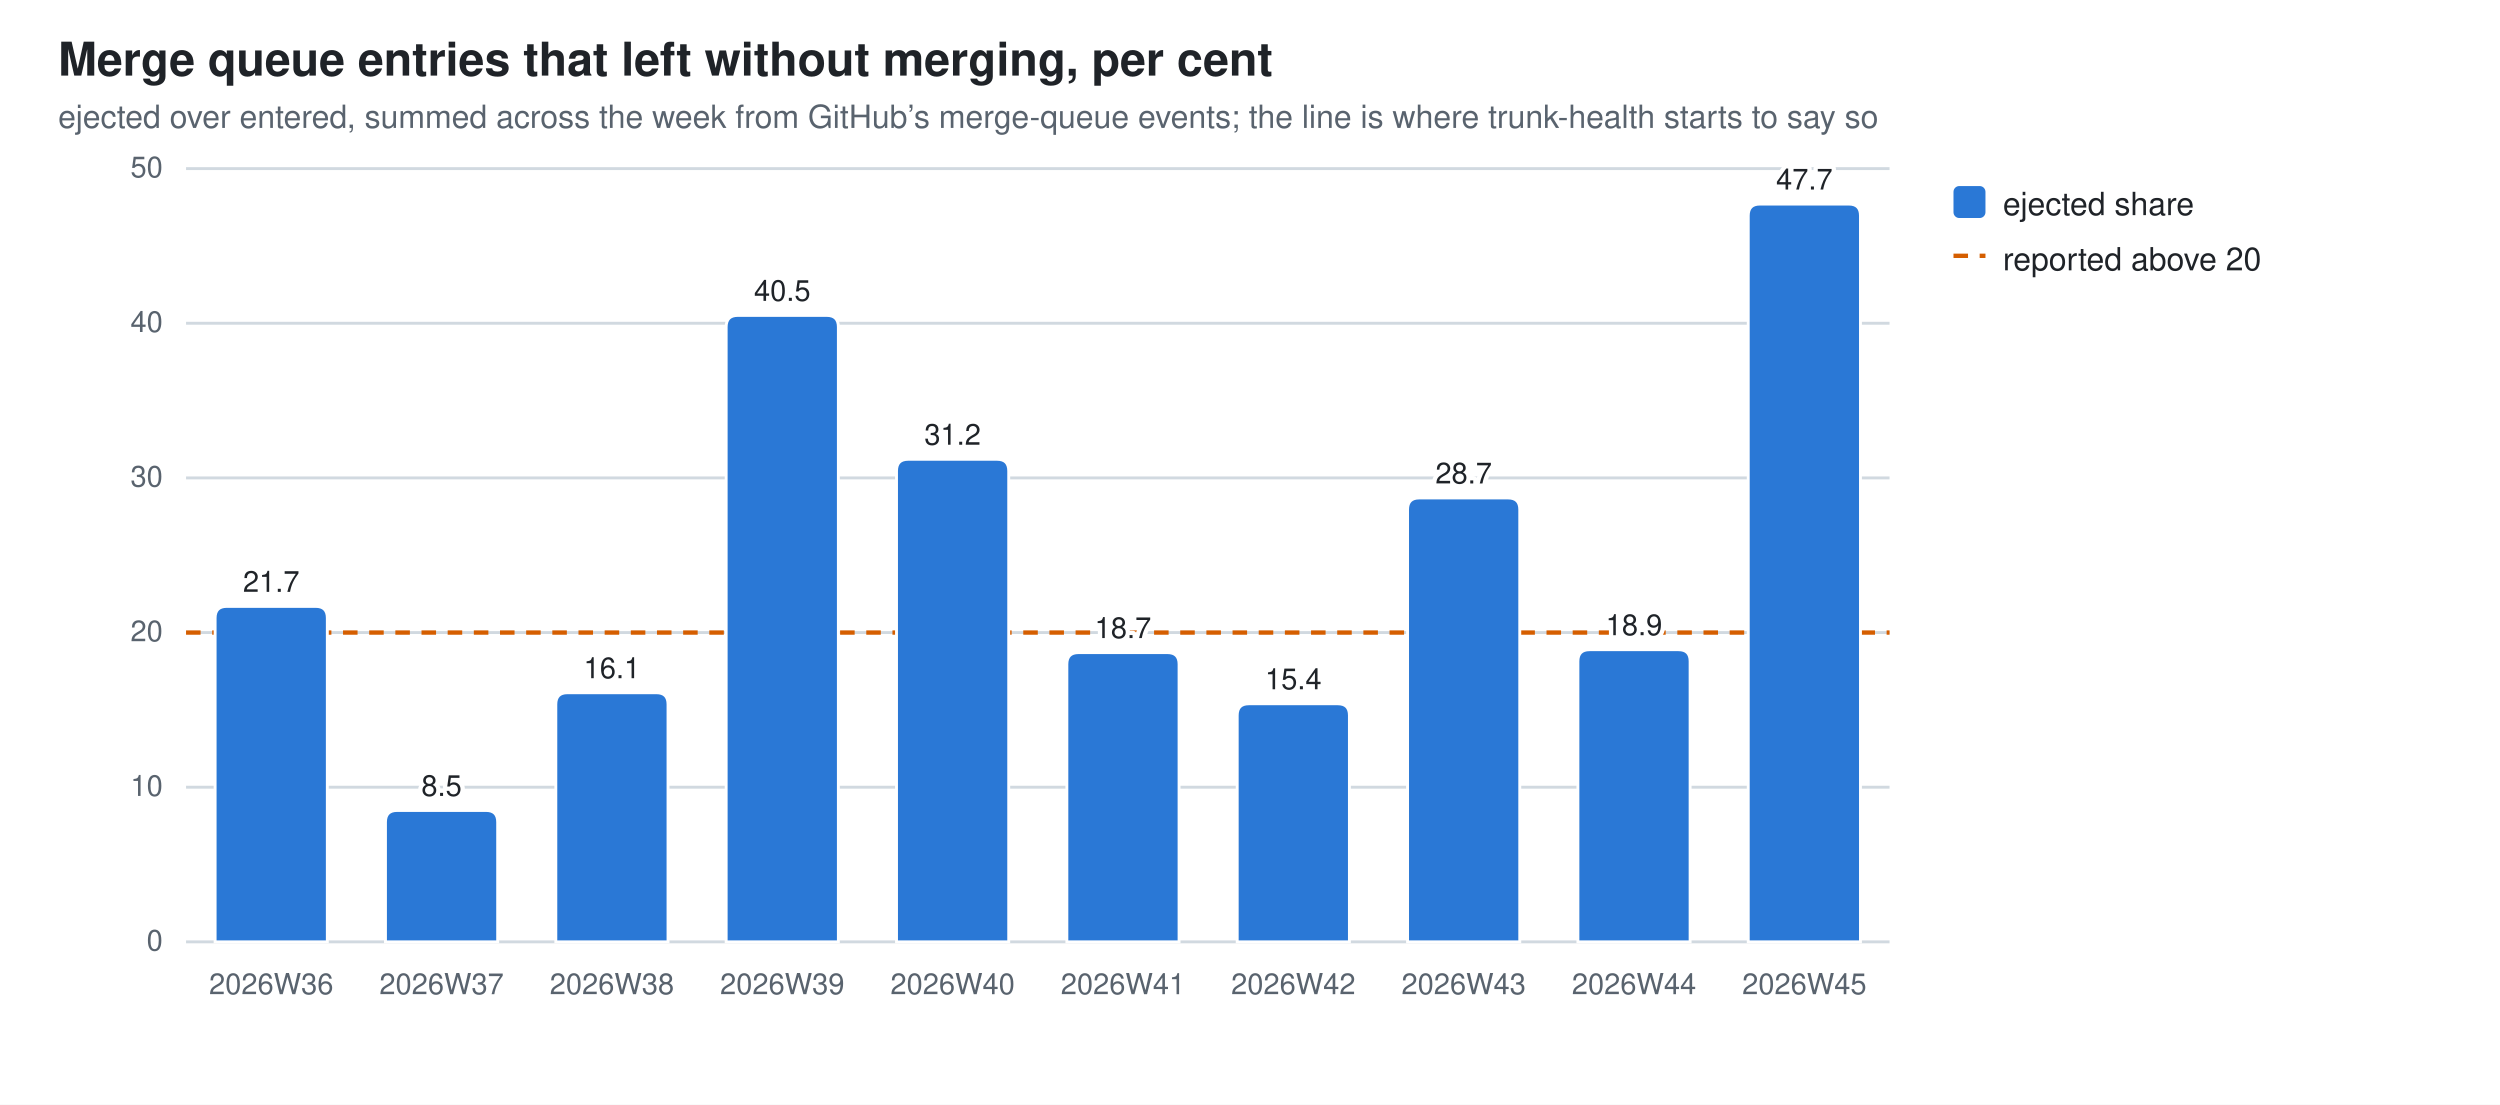
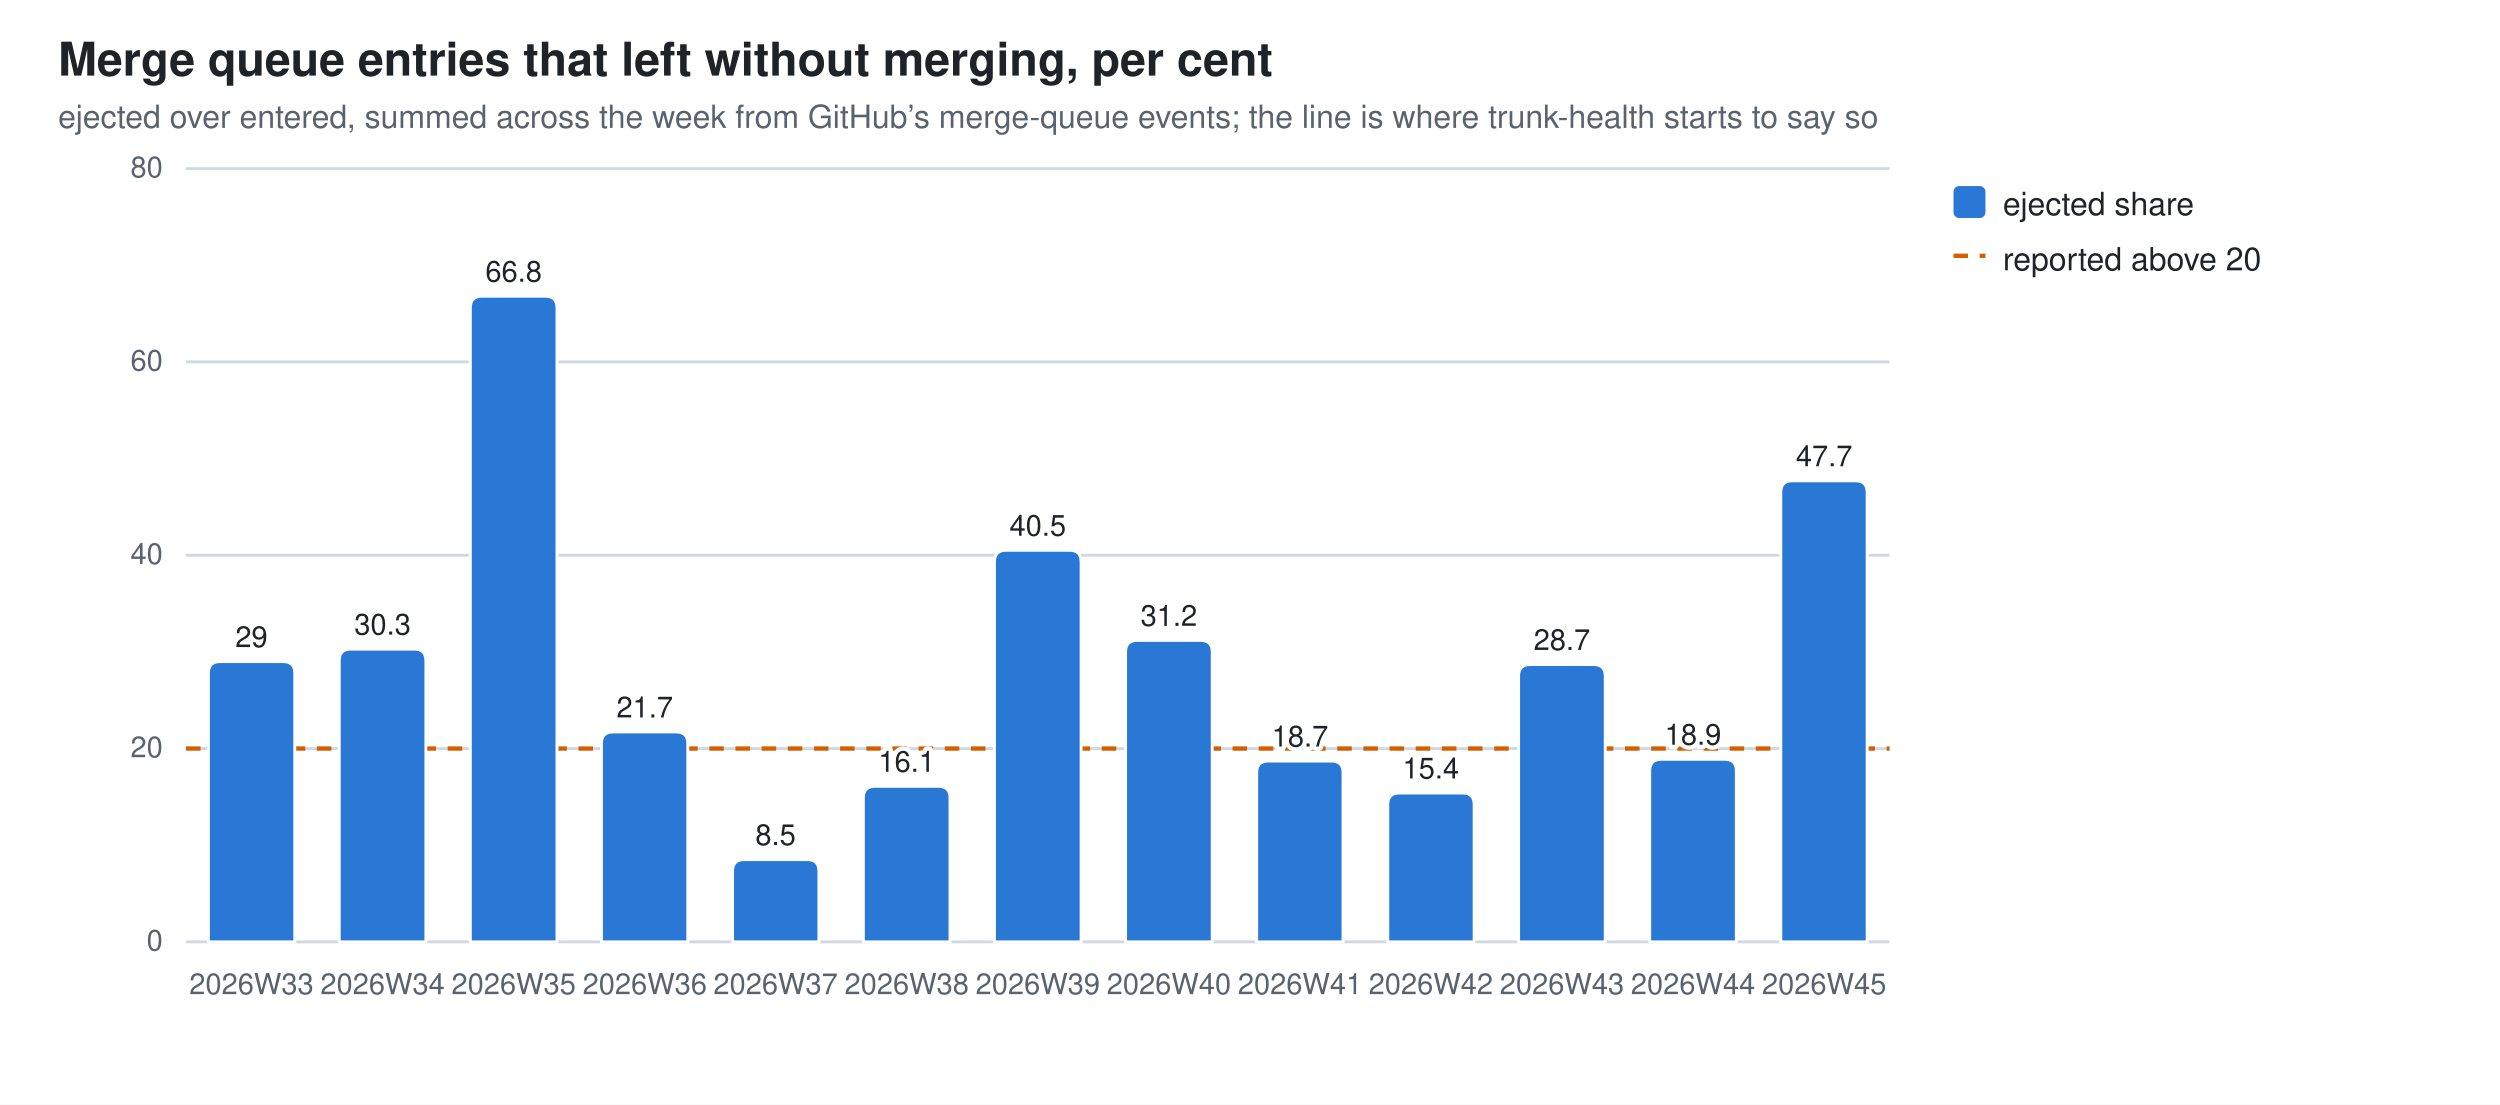
<svg xmlns="http://www.w3.org/2000/svg" width="860" height="380" viewBox="0 0 860 380" role="img" aria-label="Merge queue entries that left without merging, per cent">
  <style>
  .bg{fill:#ffffff} .fg{fill:#1f2328} .mut{fill:#59636e} .grid{stroke:#d1d9e0}
  .seg{stroke:#ffffff;stroke-width:1}
  .val{paint-order:stroke;stroke:#ffffff;stroke-width:3px;stroke-linejoin:round}
  .s0{fill:#2a78d6}
  @media (prefers-color-scheme: dark){
    .bg{fill:#0d1117} .fg{fill:#e6edf3} .mut{fill:#9198a1} .grid{stroke:#30363d}
    .seg{stroke:#0d1117} .val{stroke:#0d1117} .s0{fill:#3987e5}}
  text{font-family:-apple-system,BlinkMacSystemFont,"Segoe UI",Helvetica,Arial,sans-serif}
</style>
  <rect class="bg" width="860" height="380" />
  <text class="fg" x="20" y="26" font-size="16" font-weight="600">Merge queue entries that left without merging, per cent</text>
  <text class="mut" x="20" y="44" font-size="11">ejected over entered, summed across the week from GitHub’s merge-queue events; the line is where trunk-health starts to say so</text>
  <line class="grid" x1="64" y1="324.0" x2="650.0" y2="324.0" stroke-width="1" />
  <text class="mut" x="56" y="327.0" font-size="10" text-anchor="end">0</text>
-   <line class="grid" x1="64" y1="270.8" x2="650.0" y2="270.8" stroke-width="1" />
-   <text class="mut" x="56" y="273.8" font-size="10" text-anchor="end">10</text>
-   <line class="grid" x1="64" y1="217.6" x2="650.0" y2="217.6" stroke-width="1" />
-   <text class="mut" x="56" y="220.6" font-size="10" text-anchor="end">20</text>
-   <line class="grid" x1="64" y1="164.4" x2="650.0" y2="164.4" stroke-width="1" />
-   <text class="mut" x="56" y="167.4" font-size="10" text-anchor="end">30</text>
-   <line class="grid" x1="64" y1="111.2" x2="650.0" y2="111.2" stroke-width="1" />
-   <text class="mut" x="56" y="114.2" font-size="10" text-anchor="end">40</text>
+   <line class="grid" x1="64" y1="257.5" x2="650.0" y2="257.5" stroke-width="1" />
+   <text class="mut" x="56" y="260.5" font-size="10" text-anchor="end">20</text>
+   <line class="grid" x1="64" y1="191.0" x2="650.0" y2="191.0" stroke-width="1" />
+   <text class="mut" x="56" y="194.0" font-size="10" text-anchor="end">40</text>
+   <line class="grid" x1="64" y1="124.5" x2="650.0" y2="124.5" stroke-width="1" />
+   <text class="mut" x="56" y="127.5" font-size="10" text-anchor="end">60</text>
  <line class="grid" x1="64" y1="58.0" x2="650.0" y2="58.0" stroke-width="1" />
-   <text class="mut" x="56" y="61.0" font-size="10" text-anchor="end">50</text>
-   <line x1="64" y1="217.6" x2="650.0" y2="217.6" stroke="#D55E00" stroke-width="1.5" stroke-dasharray="5 4" />
-   <path class="seg s0" d="M74.0,324.0 V212.6 Q74.0,208.6 78.0,208.6 H108.6 Q112.6,208.6 112.6,212.6 V324.0 Z" />
-   <text class="mut" x="93.3" y="342" font-size="10" text-anchor="middle">2026W36</text>
-   <text class="fg val" x="93.3" y="203.6" font-size="10" text-anchor="middle">21.7</text>
-   <path class="seg s0" d="M132.6,324.0 V282.8 Q132.6,278.8 136.6,278.8 H167.2 Q171.2,278.8 171.2,282.8 V324.0 Z" />
-   <text class="mut" x="151.9" y="342" font-size="10" text-anchor="middle">2026W37</text>
-   <text class="fg val" x="151.9" y="273.8" font-size="10" text-anchor="middle">8.5</text>
-   <path class="seg s0" d="M191.2,324.0 V242.3 Q191.2,238.3 195.2,238.3 H225.8 Q229.8,238.3 229.8,242.3 V324.0 Z" />
-   <text class="mut" x="210.5" y="342" font-size="10" text-anchor="middle">2026W38</text>
-   <text class="fg val" x="210.5" y="233.3" font-size="10" text-anchor="middle">16.1</text>
-   <path class="seg s0" d="M249.8,324.0 V112.5 Q249.8,108.5 253.8,108.5 H284.4 Q288.4,108.5 288.4,112.5 V324.0 Z" />
-   <text class="mut" x="269.1" y="342" font-size="10" text-anchor="middle">2026W39</text>
-   <text class="fg val" x="269.1" y="103.5" font-size="10" text-anchor="middle">40.5</text>
-   <path class="seg s0" d="M308.4,324.0 V162.0 Q308.4,158.0 312.4,158.0 H343.0 Q347.0,158.0 347.0,162.0 V324.0 Z" />
-   <text class="mut" x="327.7" y="342" font-size="10" text-anchor="middle">2026W40</text>
-   <text class="fg val" x="327.7" y="153.0" font-size="10" text-anchor="middle">31.2</text>
-   <path class="seg s0" d="M367.0,324.0 V228.5 Q367.0,224.5 371.0,224.5 H401.6 Q405.6,224.5 405.6,228.5 V324.0 Z" />
-   <text class="mut" x="386.3" y="342" font-size="10" text-anchor="middle">2026W41</text>
-   <text class="fg val" x="386.3" y="219.5" font-size="10" text-anchor="middle">18.7</text>
-   <path class="seg s0" d="M425.6,324.0 V246.1 Q425.6,242.1 429.6,242.1 H460.2 Q464.2,242.1 464.2,246.1 V324.0 Z" />
-   <text class="mut" x="444.9" y="342" font-size="10" text-anchor="middle">2026W42</text>
-   <text class="fg val" x="444.9" y="237.1" font-size="10" text-anchor="middle">15.4</text>
-   <path class="seg s0" d="M484.2,324.0 V175.3 Q484.2,171.3 488.2,171.3 H518.8 Q522.8,171.3 522.8,175.3 V324.0 Z" />
-   <text class="mut" x="503.5" y="342" font-size="10" text-anchor="middle">2026W43</text>
-   <text class="fg val" x="503.5" y="166.3" font-size="10" text-anchor="middle">28.7</text>
-   <path class="seg s0" d="M542.8,324.0 V227.5 Q542.8,223.5 546.8,223.5 H577.4 Q581.4,223.5 581.4,227.5 V324.0 Z" />
-   <text class="mut" x="562.1" y="342" font-size="10" text-anchor="middle">2026W44</text>
-   <text class="fg val" x="562.1" y="218.5" font-size="10" text-anchor="middle">18.9</text>
-   <path class="seg s0" d="M601.4,324.0 V74.2 Q601.4,70.2 605.4,70.2 H636.0 Q640.0,70.2 640.0,74.2 V324.0 Z" />
-   <text class="mut" x="620.7" y="342" font-size="10" text-anchor="middle">2026W45</text>
-   <text class="fg val" x="620.7" y="65.2" font-size="10" text-anchor="middle">47.7</text>
+   <text class="mut" x="56" y="61.0" font-size="10" text-anchor="end">80</text>
+   <line x1="64" y1="257.5" x2="650.0" y2="257.5" stroke="#D55E00" stroke-width="1.5" stroke-dasharray="5 4" />
+   <path class="seg s0" d="M71.7,324.0 V231.6 Q71.7,227.6 75.7,227.6 H97.4 Q101.4,227.6 101.4,231.6 V324.0 Z" />
+   <text class="mut" x="86.5" y="342" font-size="10" text-anchor="middle">2026W33</text>
+   <text class="fg val" x="86.5" y="222.6" font-size="10" text-anchor="middle">29</text>
+   <path class="seg s0" d="M116.7,324.0 V227.3 Q116.7,223.3 120.7,223.3 H142.5 Q146.5,223.3 146.5,227.3 V324.0 Z" />
+   <text class="mut" x="131.6" y="342" font-size="10" text-anchor="middle">2026W34</text>
+   <text class="fg val" x="131.6" y="218.3" font-size="10" text-anchor="middle">30.3</text>
+   <path class="seg s0" d="M161.8,324.0 V105.9 Q161.8,101.9 165.8,101.9 H187.6 Q191.6,101.9 191.6,105.9 V324.0 Z" />
+   <text class="mut" x="176.7" y="342" font-size="10" text-anchor="middle">2026W35</text>
+   <text class="fg val" x="176.7" y="96.9" font-size="10" text-anchor="middle">66.8</text>
+   <path class="seg s0" d="M206.9,324.0 V255.8 Q206.9,251.8 210.9,251.8 H232.6 Q236.6,251.8 236.6,255.8 V324.0 Z" />
+   <text class="mut" x="221.8" y="342" font-size="10" text-anchor="middle">2026W36</text>
+   <text class="fg val" x="221.8" y="246.8" font-size="10" text-anchor="middle">21.7</text>
+   <path class="seg s0" d="M252.0,324.0 V299.7 Q252.0,295.7 256.0,295.7 H277.7 Q281.7,295.7 281.7,299.7 V324.0 Z" />
+   <text class="mut" x="266.8" y="342" font-size="10" text-anchor="middle">2026W37</text>
+   <text class="fg val" x="266.8" y="290.7" font-size="10" text-anchor="middle">8.5</text>
+   <path class="seg s0" d="M297.0,324.0 V274.5 Q297.0,270.5 301.0,270.5 H322.8 Q326.8,270.5 326.8,274.5 V324.0 Z" />
+   <text class="mut" x="311.9" y="342" font-size="10" text-anchor="middle">2026W38</text>
+   <text class="fg val" x="311.9" y="265.5" font-size="10" text-anchor="middle">16.1</text>
+   <path class="seg s0" d="M342.1,324.0 V193.3 Q342.1,189.3 346.1,189.3 H367.9 Q371.9,189.3 371.9,193.3 V324.0 Z" />
+   <text class="mut" x="357.0" y="342" font-size="10" text-anchor="middle">2026W39</text>
+   <text class="fg val" x="357.0" y="184.3" font-size="10" text-anchor="middle">40.5</text>
+   <path class="seg s0" d="M387.2,324.0 V224.3 Q387.2,220.3 391.2,220.3 H413.0 Q417.0,220.3 417.0,224.3 V324.0 Z" />
+   <text class="mut" x="402.1" y="342" font-size="10" text-anchor="middle">2026W40</text>
+   <text class="fg val" x="402.1" y="215.3" font-size="10" text-anchor="middle">31.2</text>
+   <path class="seg s0" d="M432.3,324.0 V265.8 Q432.3,261.8 436.3,261.8 H458.0 Q462.0,261.8 462.0,265.8 V324.0 Z" />
+   <text class="mut" x="447.2" y="342" font-size="10" text-anchor="middle">2026W41</text>
+   <text class="fg val" x="447.2" y="256.8" font-size="10" text-anchor="middle">18.7</text>
+   <path class="seg s0" d="M477.4,324.0 V276.8 Q477.4,272.8 481.4,272.8 H503.1 Q507.1,272.8 507.1,276.8 V324.0 Z" />
+   <text class="mut" x="492.2" y="342" font-size="10" text-anchor="middle">2026W42</text>
+   <text class="fg val" x="492.2" y="267.8" font-size="10" text-anchor="middle">15.4</text>
+   <path class="seg s0" d="M522.4,324.0 V232.6 Q522.4,228.6 526.4,228.6 H548.2 Q552.2,228.6 552.2,232.6 V324.0 Z" />
+   <text class="mut" x="537.3" y="342" font-size="10" text-anchor="middle">2026W43</text>
+   <text class="fg val" x="537.3" y="223.6" font-size="10" text-anchor="middle">28.7</text>
+   <path class="seg s0" d="M567.5,324.0 V265.2 Q567.5,261.2 571.5,261.2 H593.3 Q597.3,261.2 597.3,265.2 V324.0 Z" />
+   <text class="mut" x="582.4" y="342" font-size="10" text-anchor="middle">2026W44</text>
+   <text class="fg val" x="582.4" y="256.2" font-size="10" text-anchor="middle">18.9</text>
+   <path class="seg s0" d="M612.6,324.0 V169.4 Q612.6,165.4 616.6,165.4 H638.3 Q642.3,165.4 642.3,169.4 V324.0 Z" />
+   <text class="mut" x="627.5" y="342" font-size="10" text-anchor="middle">2026W45</text>
+   <text class="fg val" x="627.5" y="160.4" font-size="10" text-anchor="middle">47.7</text>
  <rect class="s0" x="672" y="64" width="11" height="11" rx="2" />
  <text class="fg" y="74" font-size="11">
    <tspan x="689" dy="0">ejected share</tspan>
  </text>
  <line x1="672" y1="88" x2="683" y2="88" stroke="#D55E00" stroke-width="1.5" stroke-dasharray="5 4" />
  <text class="fg" x="689" y="93" font-size="11">reported above 20</text>
</svg>
